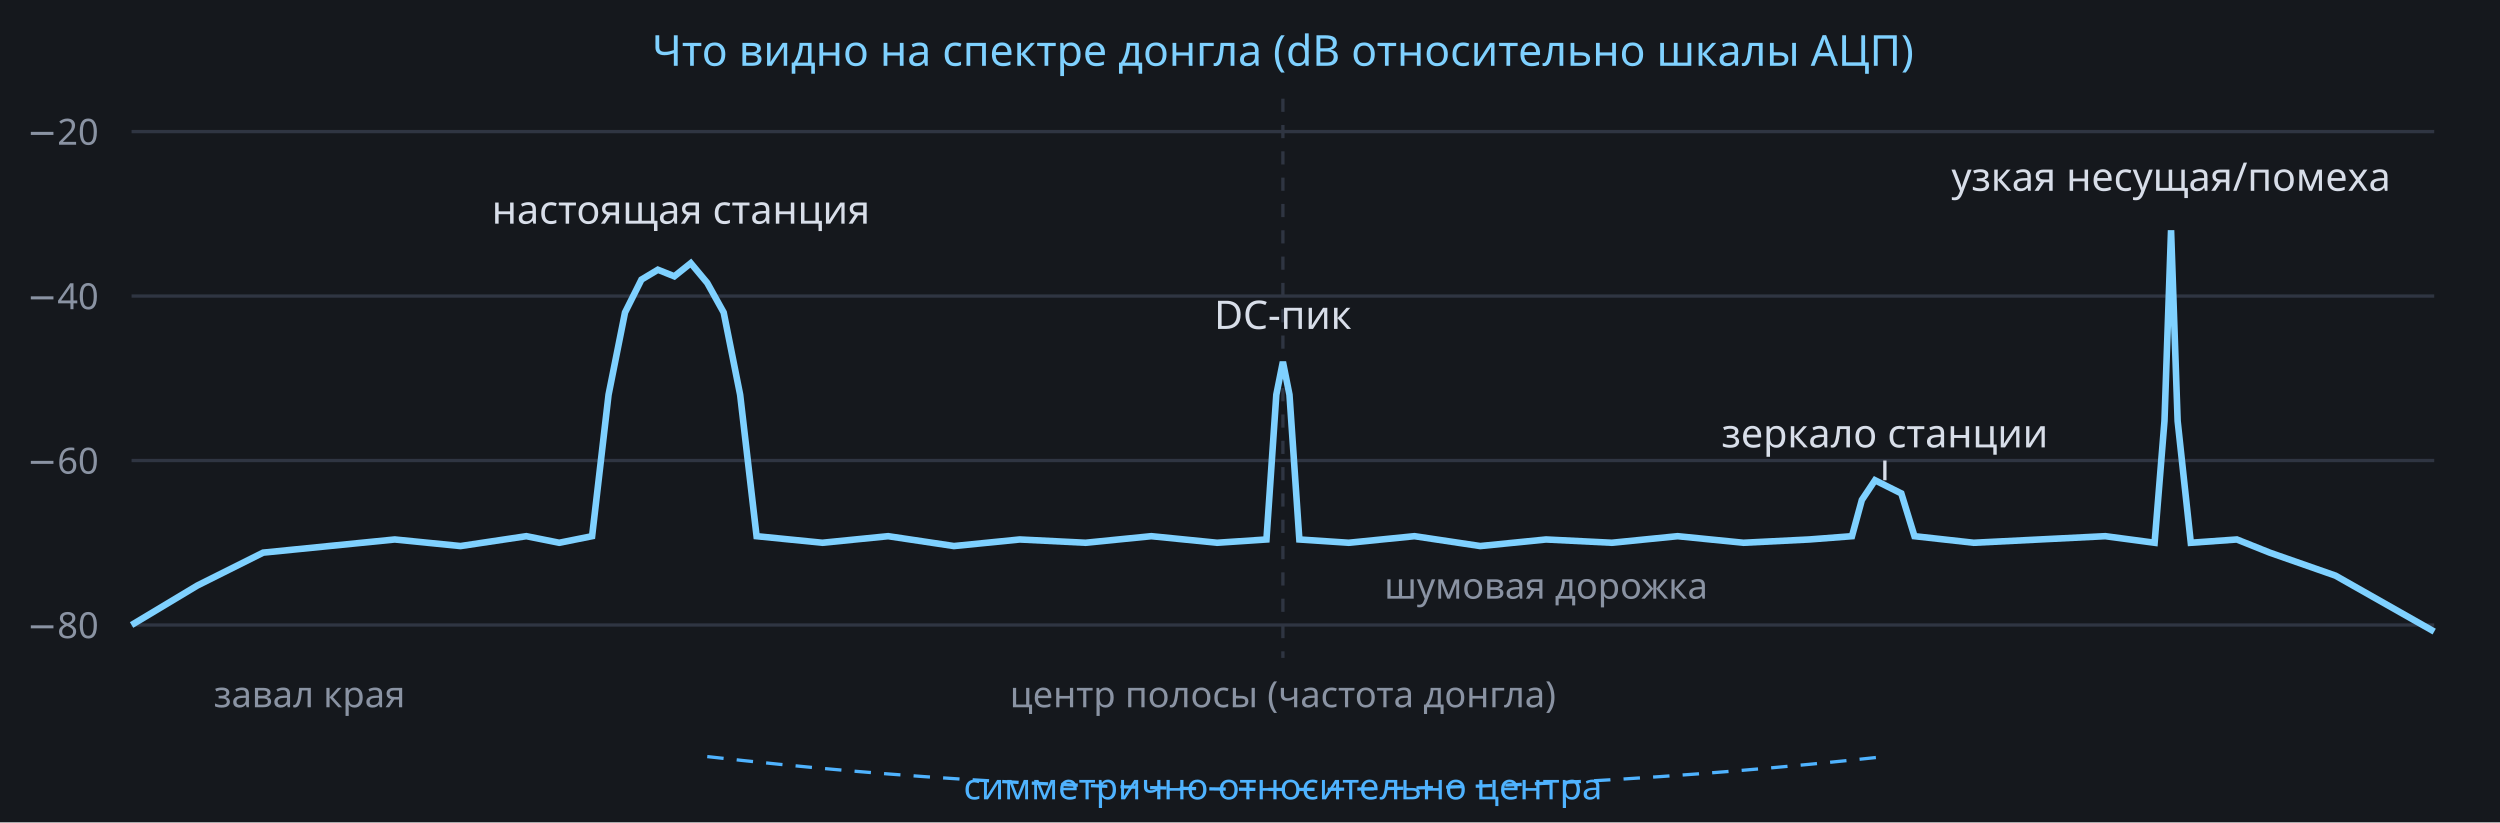
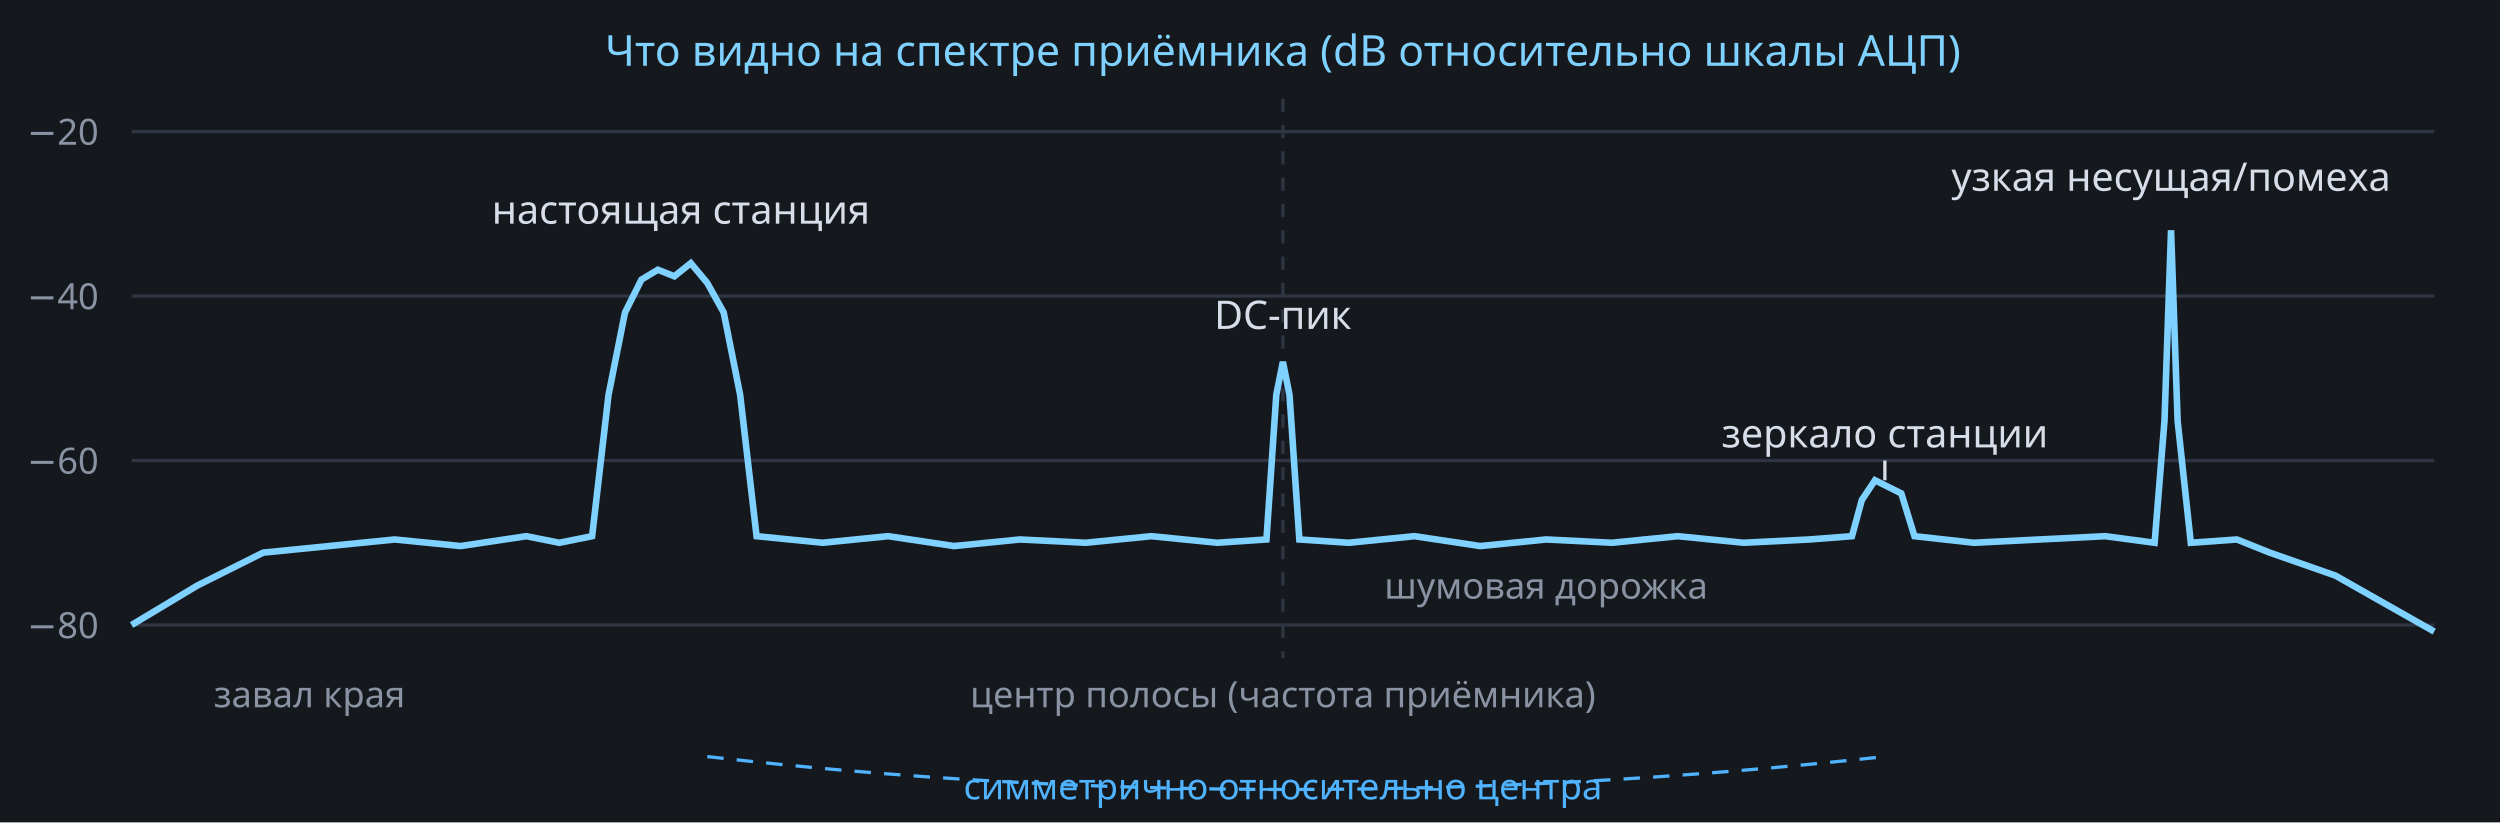
<svg xmlns="http://www.w3.org/2000/svg" width="760" height="250" viewBox="0 0 760 250">
  <rect x="0" y="0" width="760" height="250" fill="#15181d" />
  <line x1="40" y1="40" x2="740" y2="40" stroke="#2f3542" />
  <line x1="40" y1="90" x2="740" y2="90" stroke="#2f3542" />
  <line x1="40" y1="140" x2="740" y2="140" stroke="#2f3542" />
  <line x1="40" y1="190" x2="740" y2="190" stroke="#2f3542" />
  <line x1="390" y1="30" x2="390" y2="200" stroke="#2f3542" stroke-dasharray="4,4" />
  <text x="30" y="44" font-family="Segoe UI" font-size="11" fill="#8a93a3" text-anchor="end">−20</text>
  <text x="30" y="94" font-family="Segoe UI" font-size="11" fill="#8a93a3" text-anchor="end">−40</text>
  <text x="30" y="144" font-family="Segoe UI" font-size="11" fill="#8a93a3" text-anchor="end">−60</text>
  <text x="30" y="194" font-family="Segoe UI" font-size="11" fill="#8a93a3" text-anchor="end">−80</text>
  <polyline fill="none" stroke="#7fd1ff" stroke-width="2" points="     40,190 60,178 80,168 100,166 120,164 140,166 160,163 170,165 180,163     185,120 190,95 195,85 200,82 205,84 210,80 215,86 220,95 225,120 230,163     250,165 270,163 290,166 310,164 330,165 350,163 370,165 385,164 388,120 390,110 392,120 395,164     410,165 430,163 450,166 470,164 490,165 510,163 530,165 550,164 563,163     566,152 570,146 574,148 578,150 582,163     600,165 620,164 640,163 655,165 658,128 660,70 662,128 666,165     680,164 690,168 710,175 740,192" />
  <text x="207" y="68" font-family="Segoe UI" font-size="12" fill="#d8dee9" text-anchor="middle">настоящая станция</text>
  <text x="390" y="100" font-family="Segoe UI" font-size="12" fill="#d8dee9" text-anchor="middle">DC-пик</text>
-   <text x="390" y="215" font-family="Segoe UI" font-size="11" fill="#8a93a3" text-anchor="middle">центр полосы (частота донгла)</text>
+   <text x="390" y="215" font-family="Segoe UI" font-size="11" fill="#8a93a3" text-anchor="middle">центр полосы (частота приёмника)</text>
  <text x="573" y="136" font-family="Segoe UI" font-size="12" fill="#d8dee9" text-anchor="middle">зеркало станции</text>
  <line x1="573" y1="140" x2="573" y2="146" stroke="#d8dee9" />
  <text x="660" y="58" font-family="Segoe UI" font-size="12" fill="#d8dee9" text-anchor="middle">узкая несущая/помеха</text>
  <text x="470" y="182" font-family="Segoe UI" font-size="11" fill="#8a93a3" text-anchor="middle">шумовая дорожка</text>
  <text x="65" y="215" font-family="Segoe UI" font-size="11" fill="#8a93a3">завал края</text>
-   <text x="390" y="20" font-family="Segoe UI" font-size="13" fill="#7fd1ff" text-anchor="middle">Что видно на спектре донгла (dB относительно шкалы АЦП)</text>
+   <text x="390" y="20" font-family="Segoe UI" font-size="13" fill="#7fd1ff" text-anchor="middle">Что видно на спектре приёмника (dB относительно шкалы АЦП)</text>
  <path d="M 215 230 Q 390 250 573 230" fill="none" stroke="#4fb3ff" stroke-dasharray="5,4" />
  <text x="390" y="243" font-family="Segoe UI" font-size="11" fill="#4fb3ff" text-anchor="middle">симметрично относительно центра</text>
</svg>
